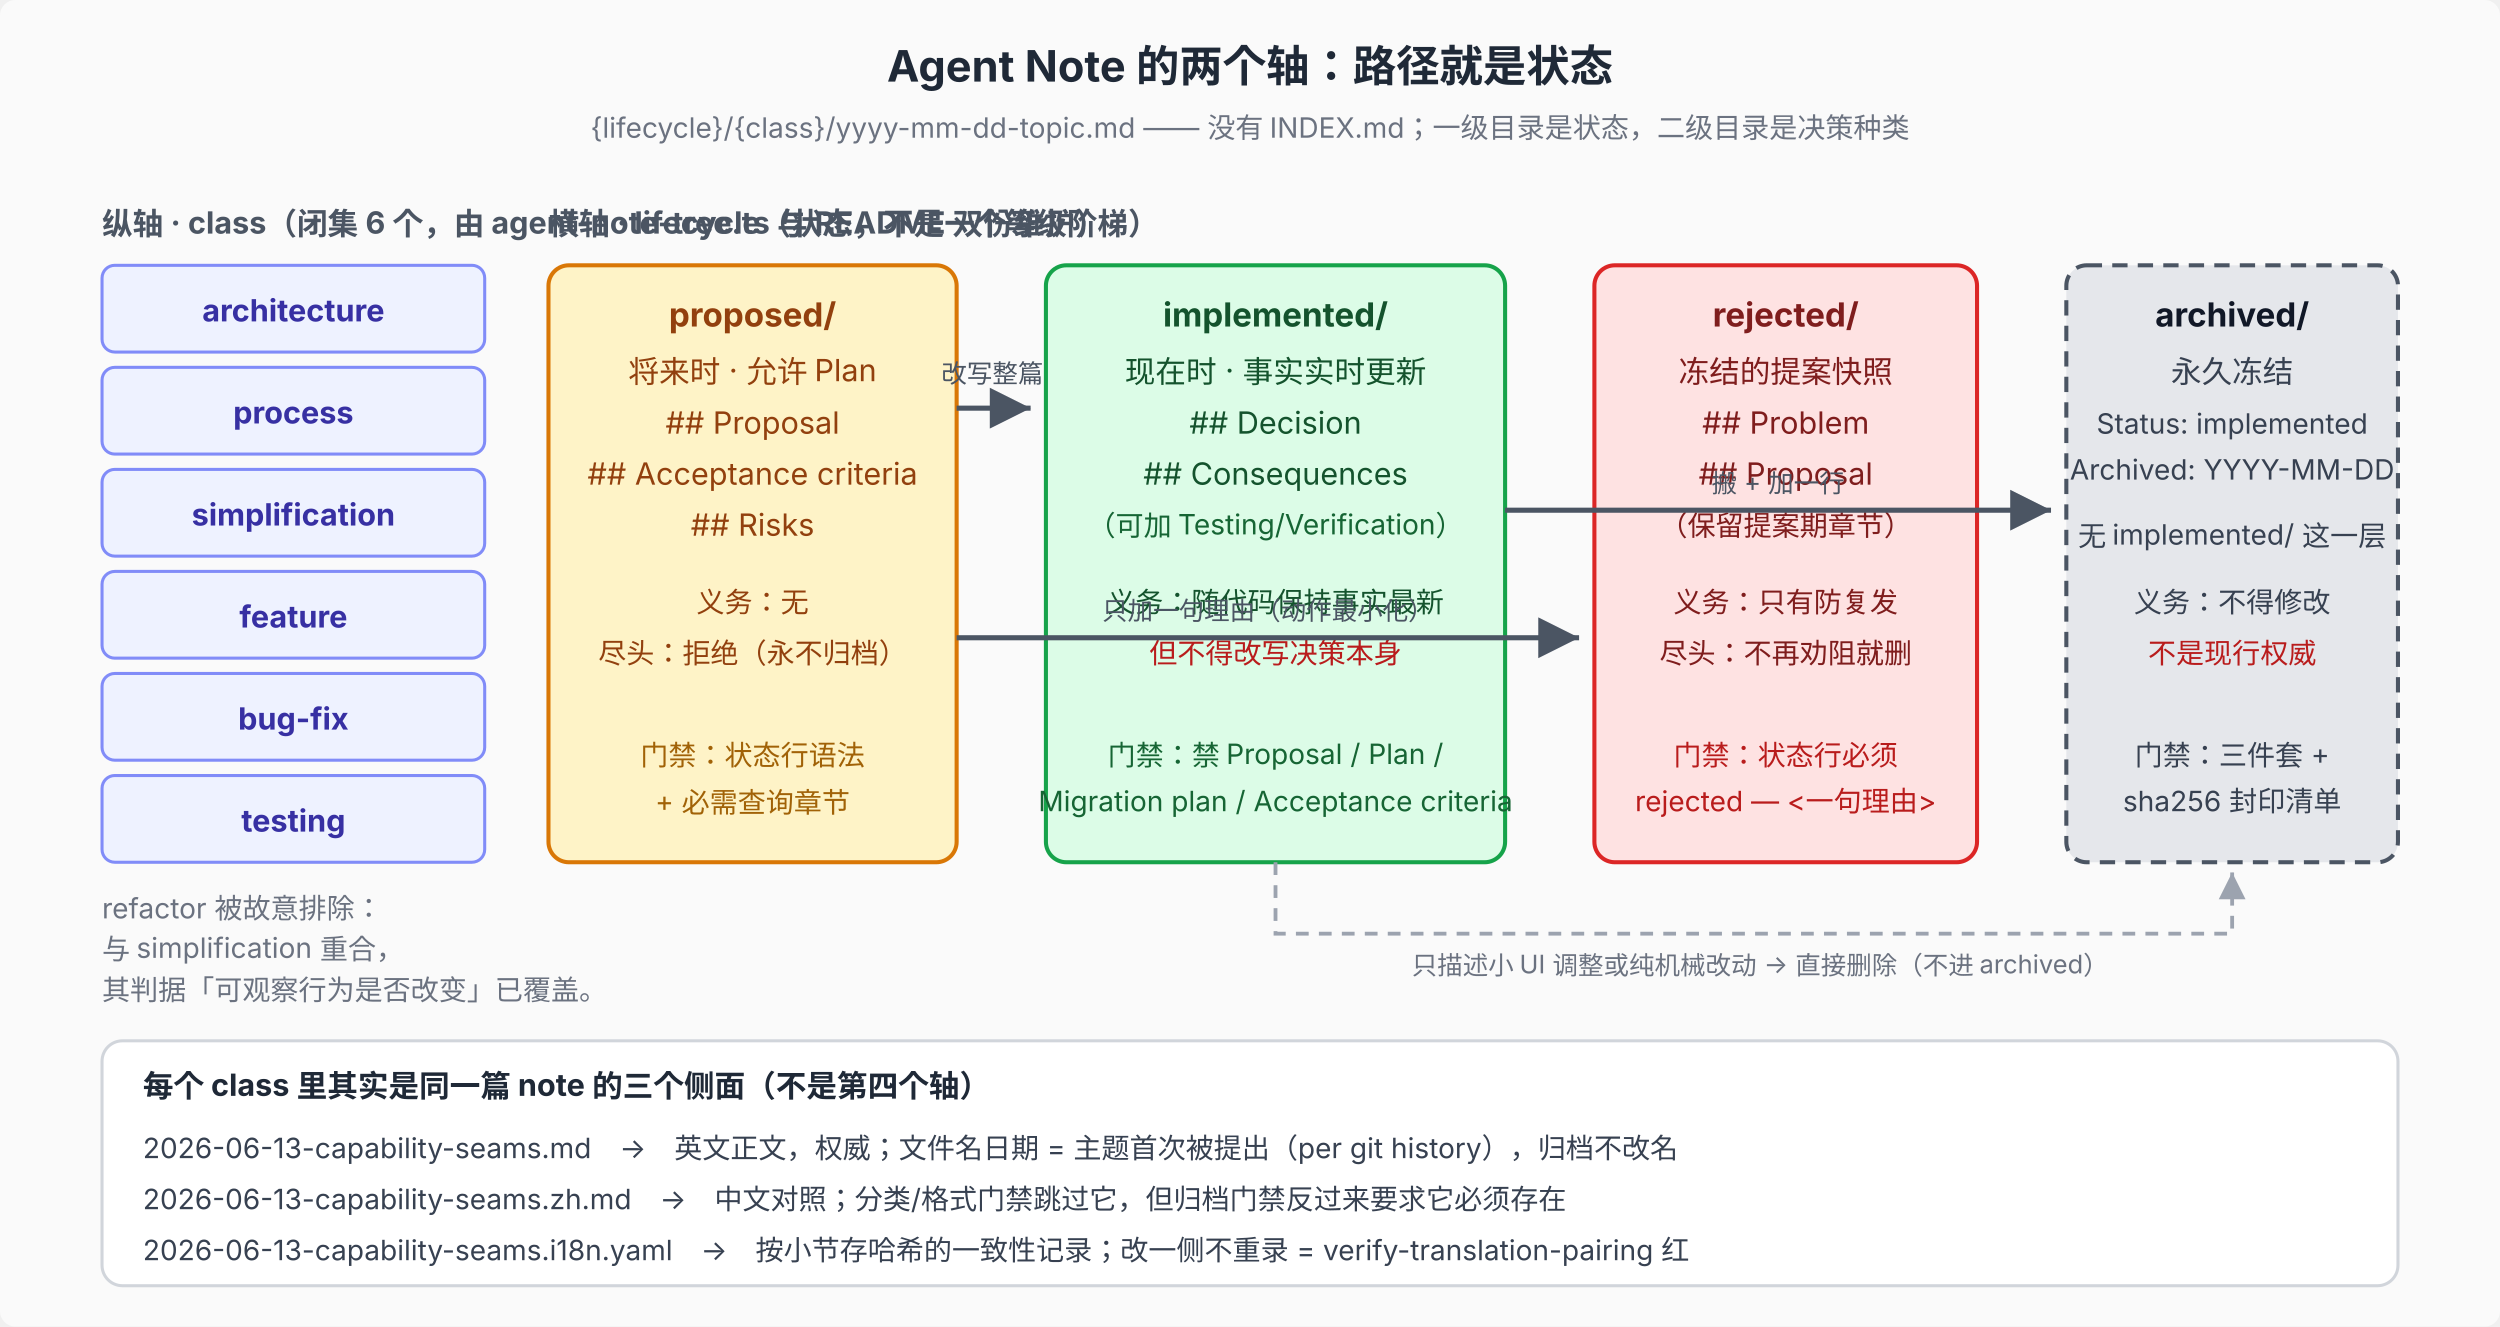
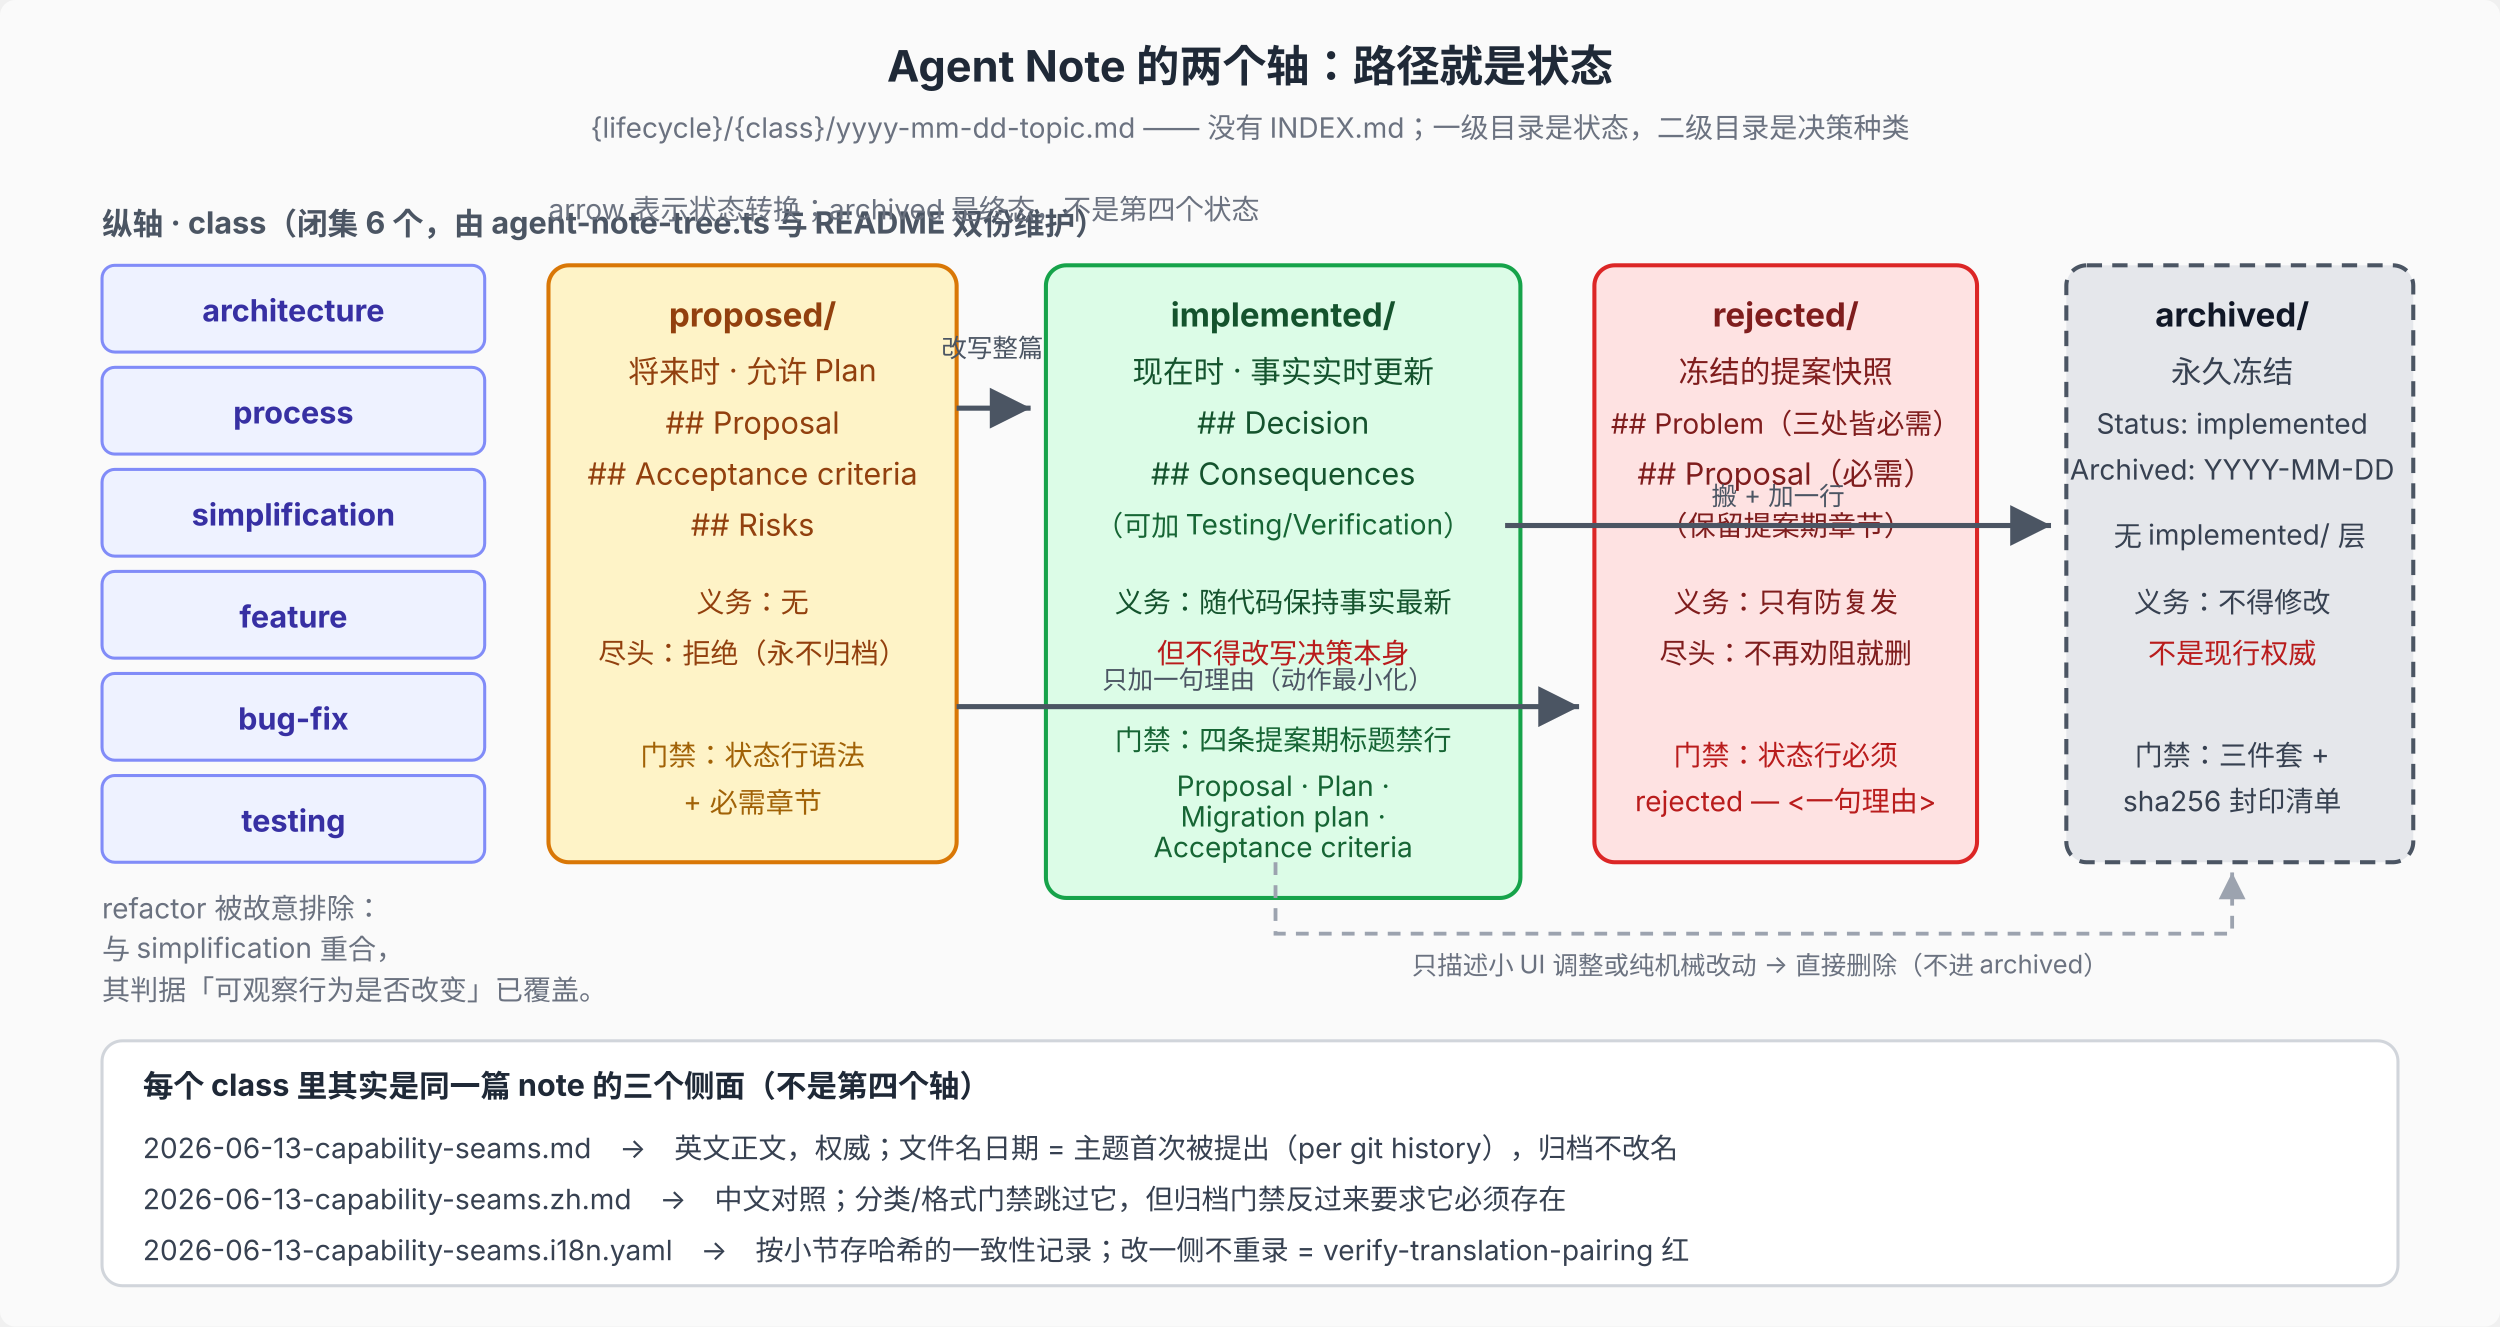
<svg xmlns="http://www.w3.org/2000/svg" viewBox="0 0 980 520" font-family="system-ui, -apple-system, 'PingFang SC', 'Noto Sans SC', sans-serif" font-size="12">
  <defs>
    <marker id="arrow" viewBox="0 0 10 10" refX="10" refY="5" markerWidth="8" markerHeight="8" orient="auto">
      <path d="M0 0 L10 5 L0 10 Z" fill="#4b5563" />
    </marker>
    <marker id="arrow-thin" viewBox="0 0 10 10" refX="10" refY="5" markerWidth="7" markerHeight="7" orient="auto">
      <path d="M0 0 L10 5 L0 10 Z" fill="#9ca3af" />
    </marker>
  </defs>
  <rect width="980" height="520" fill="#fafafa" rx="6" />
  <text x="490" y="32" text-anchor="middle" font-size="17" font-weight="700" fill="#1f2937">Agent Note 的两个轴：路径就是状态</text>
  <text x="490" y="54" text-anchor="middle" font-size="11" fill="#6b7280">{lifecycle}/{class}/yyyy-mm-dd-topic.md —— 没有 INDEX.md；一级目录是状态，二级目录是决策种类</text>
  <text x="40" y="92" font-size="12" font-weight="700" fill="#4b5563">纵轴 · class（闭集 6 个，由 agent-note-tree.ts 与 README 双份维护）</text>
  <rect x="40" y="104" width="150" height="34" rx="5" fill="#eef2ff" stroke="#818cf8" stroke-width="1.2" />
  <text x="115" y="126" text-anchor="middle" font-weight="700" fill="#3730a3">architecture</text>
  <rect x="40" y="144" width="150" height="34" rx="5" fill="#eef2ff" stroke="#818cf8" stroke-width="1.2" />
  <text x="115" y="166" text-anchor="middle" font-weight="700" fill="#3730a3">process</text>
  <rect x="40" y="184" width="150" height="34" rx="5" fill="#eef2ff" stroke="#818cf8" stroke-width="1.2" />
  <text x="115" y="206" text-anchor="middle" font-weight="700" fill="#3730a3">simplification</text>
  <rect x="40" y="224" width="150" height="34" rx="5" fill="#eef2ff" stroke="#818cf8" stroke-width="1.2" />
  <text x="115" y="246" text-anchor="middle" font-weight="700" fill="#3730a3">feature</text>
  <rect x="40" y="264" width="150" height="34" rx="5" fill="#eef2ff" stroke="#818cf8" stroke-width="1.2" />
  <text x="115" y="286" text-anchor="middle" font-weight="700" fill="#3730a3">bug-fix</text>
  <rect x="40" y="304" width="150" height="34" rx="5" fill="#eef2ff" stroke="#818cf8" stroke-width="1.2" />
  <text x="115" y="326" text-anchor="middle" font-weight="700" fill="#3730a3">testing</text>
  <text x="40" y="360" font-size="11" fill="#6b7280">refactor 被故意排除：</text>
  <text x="40" y="376" font-size="11" fill="#6b7280">与 simplification 重合，</text>
  <text x="40" y="392" font-size="11" fill="#6b7280">其判据「可观察行为是否改变」已覆盖。</text>
-   <text x="215" y="92" font-size="12" font-weight="700" fill="#4b5563">横轴 · lifecycle（状态，不是一个等级阶梯）</text>
+   <text x="215" y="86" font-size="11" fill="#6b7280">arrow 表示状态转换；archived 是终态，不是第四个状态</text>
  <rect x="215" y="104" width="160" height="234" rx="8" fill="#fef3c7" stroke="#d97706" stroke-width="1.6" />
  <text x="295" y="128" text-anchor="middle" font-size="13" font-weight="700" fill="#92400e">proposed/</text>
  <text x="295" y="150" text-anchor="middle" fill="#92400e">将来时 · 允许 Plan</text>
  <text x="295" y="170" text-anchor="middle" fill="#92400e">## Proposal</text>
  <text x="295" y="190" text-anchor="middle" fill="#92400e">## Acceptance criteria</text>
  <text x="295" y="210" text-anchor="middle" fill="#92400e">## Risks</text>
  <text x="295" y="240" text-anchor="middle" font-size="11" fill="#92400e">义务：无</text>
  <text x="295" y="260" text-anchor="middle" font-size="11" fill="#92400e">尽头：拒绝（永不归档）</text>
  <text x="295" y="300" text-anchor="middle" font-size="11" fill="#a16207">门禁：状态行语法</text>
-   <text x="295" y="318" text-anchor="middle" font-size="11" fill="#a16207">+ 必需查询章节</text>
-   <rect x="410" y="104" width="180" height="234" rx="8" fill="#dcfce7" stroke="#16a34a" stroke-width="1.6" />
-   <text x="500" y="128" text-anchor="middle" font-size="13" font-weight="700" fill="#14532d">implemented/</text>
-   <text x="500" y="150" text-anchor="middle" fill="#14532d">现在时 · 事实实时更新</text>
-   <text x="500" y="170" text-anchor="middle" fill="#14532d">## Decision</text>
-   <text x="500" y="190" text-anchor="middle" fill="#14532d">## Consequences</text>
-   <text x="500" y="210" text-anchor="middle" font-size="11" fill="#166534">（可加 Testing/Verification）</text>
-   <text x="500" y="240" text-anchor="middle" font-size="11" fill="#14532d">义务：随代码保持事实最新</text>
-   <text x="500" y="260" text-anchor="middle" font-size="11" fill="#b91c1c">但不得改写决策本身</text>
-   <text x="500" y="300" text-anchor="middle" font-size="11" fill="#166534">门禁：禁 Proposal / Plan /</text>
-   <text x="500" y="318" text-anchor="middle" font-size="11" fill="#166534">Migration plan / Acceptance criteria</text>
+   <text x="295" y="318" text-anchor="middle" font-size="11" fill="#a16207">+ 必需章节</text>
+   <rect x="410" y="104" width="186" height="248" rx="8" fill="#dcfce7" stroke="#16a34a" stroke-width="1.6" />
+   <text x="503" y="128" text-anchor="middle" font-size="13" font-weight="700" fill="#14532d">implemented/</text>
+   <text x="503" y="150" text-anchor="middle" fill="#14532d">现在时 · 事实实时更新</text>
+   <text x="503" y="170" text-anchor="middle" fill="#14532d">## Decision</text>
+   <text x="503" y="190" text-anchor="middle" fill="#14532d">## Consequences</text>
+   <text x="503" y="210" text-anchor="middle" font-size="11" fill="#166534">（可加 Testing/Verification）</text>
+   <text x="503" y="240" text-anchor="middle" font-size="11" fill="#14532d">义务：随代码保持事实最新</text>
+   <text x="503" y="260" text-anchor="middle" font-size="11" fill="#b91c1c">但不得改写决策本身</text>
+   <text x="503" y="294" text-anchor="middle" font-size="11" fill="#166534">门禁：四条提案期标题禁行</text>
+   <text x="503" y="312" text-anchor="middle" font-size="11" fill="#166534">Proposal · Plan ·</text>
+   <text x="503" y="324" text-anchor="middle" font-size="11" fill="#166534">Migration plan ·</text>
+   <text x="503" y="336" text-anchor="middle" font-size="11" fill="#166534">Acceptance criteria</text>
  <rect x="625" y="104" width="150" height="234" rx="8" fill="#fee2e2" stroke="#dc2626" stroke-width="1.6" />
  <text x="700" y="128" text-anchor="middle" font-size="13" font-weight="700" fill="#7f1d1d">rejected/</text>
  <text x="700" y="150" text-anchor="middle" fill="#7f1d1d">冻结的提案快照</text>
-   <text x="700" y="170" text-anchor="middle" fill="#7f1d1d">## Problem</text>
-   <text x="700" y="190" text-anchor="middle" fill="#7f1d1d">## Proposal</text>
+   <text x="700" y="170" text-anchor="middle" font-size="11" fill="#7f1d1d">## Problem（三处皆必需）</text>
+   <text x="700" y="190" text-anchor="middle" fill="#7f1d1d">## Proposal（必需）</text>
  <text x="700" y="210" text-anchor="middle" font-size="11" fill="#7f1d1d">（保留提案期章节）</text>
  <text x="700" y="240" text-anchor="middle" font-size="11" fill="#7f1d1d">义务：只有防复发</text>
  <text x="700" y="260" text-anchor="middle" font-size="11" fill="#7f1d1d">尽头：不再劝阻就删</text>
  <text x="700" y="300" text-anchor="middle" font-size="11" fill="#b91c1c">门禁：状态行必须</text>
  <text x="700" y="318" text-anchor="middle" font-size="11" fill="#b91c1c">rejected — &lt;一句理由&gt;</text>
-   <rect x="810" y="104" width="130" height="234" rx="8" fill="#e5e7eb" stroke="#4b5563" stroke-width="1.6" stroke-dasharray="6 4" />
+   <rect x="810" y="104" width="136" height="234" rx="8" fill="#e5e7eb" stroke="#4b5563" stroke-width="1.6" stroke-dasharray="6 4" />
  <text x="875" y="128" text-anchor="middle" font-size="13" font-weight="700" fill="#111827">archived/</text>
  <text x="875" y="150" text-anchor="middle" fill="#374151">永久冻结</text>
  <text x="875" y="170" text-anchor="middle" font-size="11" fill="#374151">Status: implemented</text>
  <text x="875" y="188" text-anchor="middle" font-size="11" fill="#374151">Archived: YYYY-MM-DD</text>
-   <text x="875" y="214" text-anchor="middle" font-size="11" fill="#374151">无 implemented/ 这一层</text>
+   <text x="878" y="214" text-anchor="middle" font-size="11" fill="#374151">无 implemented/ 层</text>
  <text x="875" y="240" text-anchor="middle" font-size="11" fill="#374151">义务：不得修改</text>
  <text x="875" y="260" text-anchor="middle" font-size="11" fill="#b91c1c">不是现行权威</text>
  <text x="875" y="300" text-anchor="middle" font-size="11" fill="#374151">门禁：三件套 +</text>
  <text x="875" y="318" text-anchor="middle" font-size="11" fill="#374151">sha256 封印清单</text>
  <line x1="375" y1="160" x2="404" y2="160" stroke="#4b5563" stroke-width="2" marker-end="url(#arrow)" />
-   <text x="389" y="150" text-anchor="middle" font-size="10" fill="#4b5563">改写整篇</text>
-   <line x1="375" y1="250" x2="619" y2="250" stroke="#4b5563" stroke-width="2" marker-end="url(#arrow)" />
-   <text x="497" y="243" text-anchor="middle" font-size="10" fill="#4b5563">只加一句理由（动作最小化）</text>
-   <line x1="590" y1="200" x2="804" y2="200" stroke="#4b5563" stroke-width="2" marker-end="url(#arrow)" />
-   <text x="697" y="193" text-anchor="middle" font-size="10" fill="#4b5563">搬 + 加一行</text>
+   <text x="389" y="140" text-anchor="middle" font-size="10" fill="#4b5563">改写整篇</text>
+   <line x1="375" y1="277" x2="619" y2="277" stroke="#4b5563" stroke-width="2" marker-end="url(#arrow)" />
+   <text x="497" y="270" text-anchor="middle" font-size="10" fill="#4b5563">只加一句理由（动作最小化）</text>
+   <line x1="590" y1="206" x2="804" y2="206" stroke="#4b5563" stroke-width="2" marker-end="url(#arrow)" />
+   <text x="697" y="198" text-anchor="middle" font-size="10" fill="#4b5563">搬 + 加一行</text>
  <path d="M500 338 L500 366 L875 366 L875 342" fill="none" stroke="#9ca3af" stroke-width="1.5" stroke-dasharray="5 4" marker-end="url(#arrow-thin)" />
  <text x="690" y="382" text-anchor="middle" font-size="10" fill="#6b7280">只描述小 UI 调整或纯机械改动 → 直接删除（不进 archived）</text>
  <rect x="40" y="408" width="900" height="96" rx="8" fill="#fff" stroke="#d1d5db" stroke-width="1.2" />
  <text x="56" y="430" font-weight="700" fill="#1f2937">每个 class 里其实是同一篇 note 的三个侧面（不是第四个轴）</text>
  <text x="56" y="454" font-size="11" fill="#374151">2026-06-13-capability-seams.md　→　英文正文，权威；文件名日期 = 主题首次被提出（per git history），归档不改名</text>
  <text x="56" y="474" font-size="11" fill="#374151">2026-06-13-capability-seams.zh.md　→　中文对照；分类/格式门禁跳过它，但归档门禁反过来要求它必须存在</text>
  <text x="56" y="494" font-size="11" fill="#374151">2026-06-13-capability-seams.i18n.yaml　→　按小节存哈希的一致性记录；改一侧不重录 = verify-translation-pairing 红</text>
</svg>
